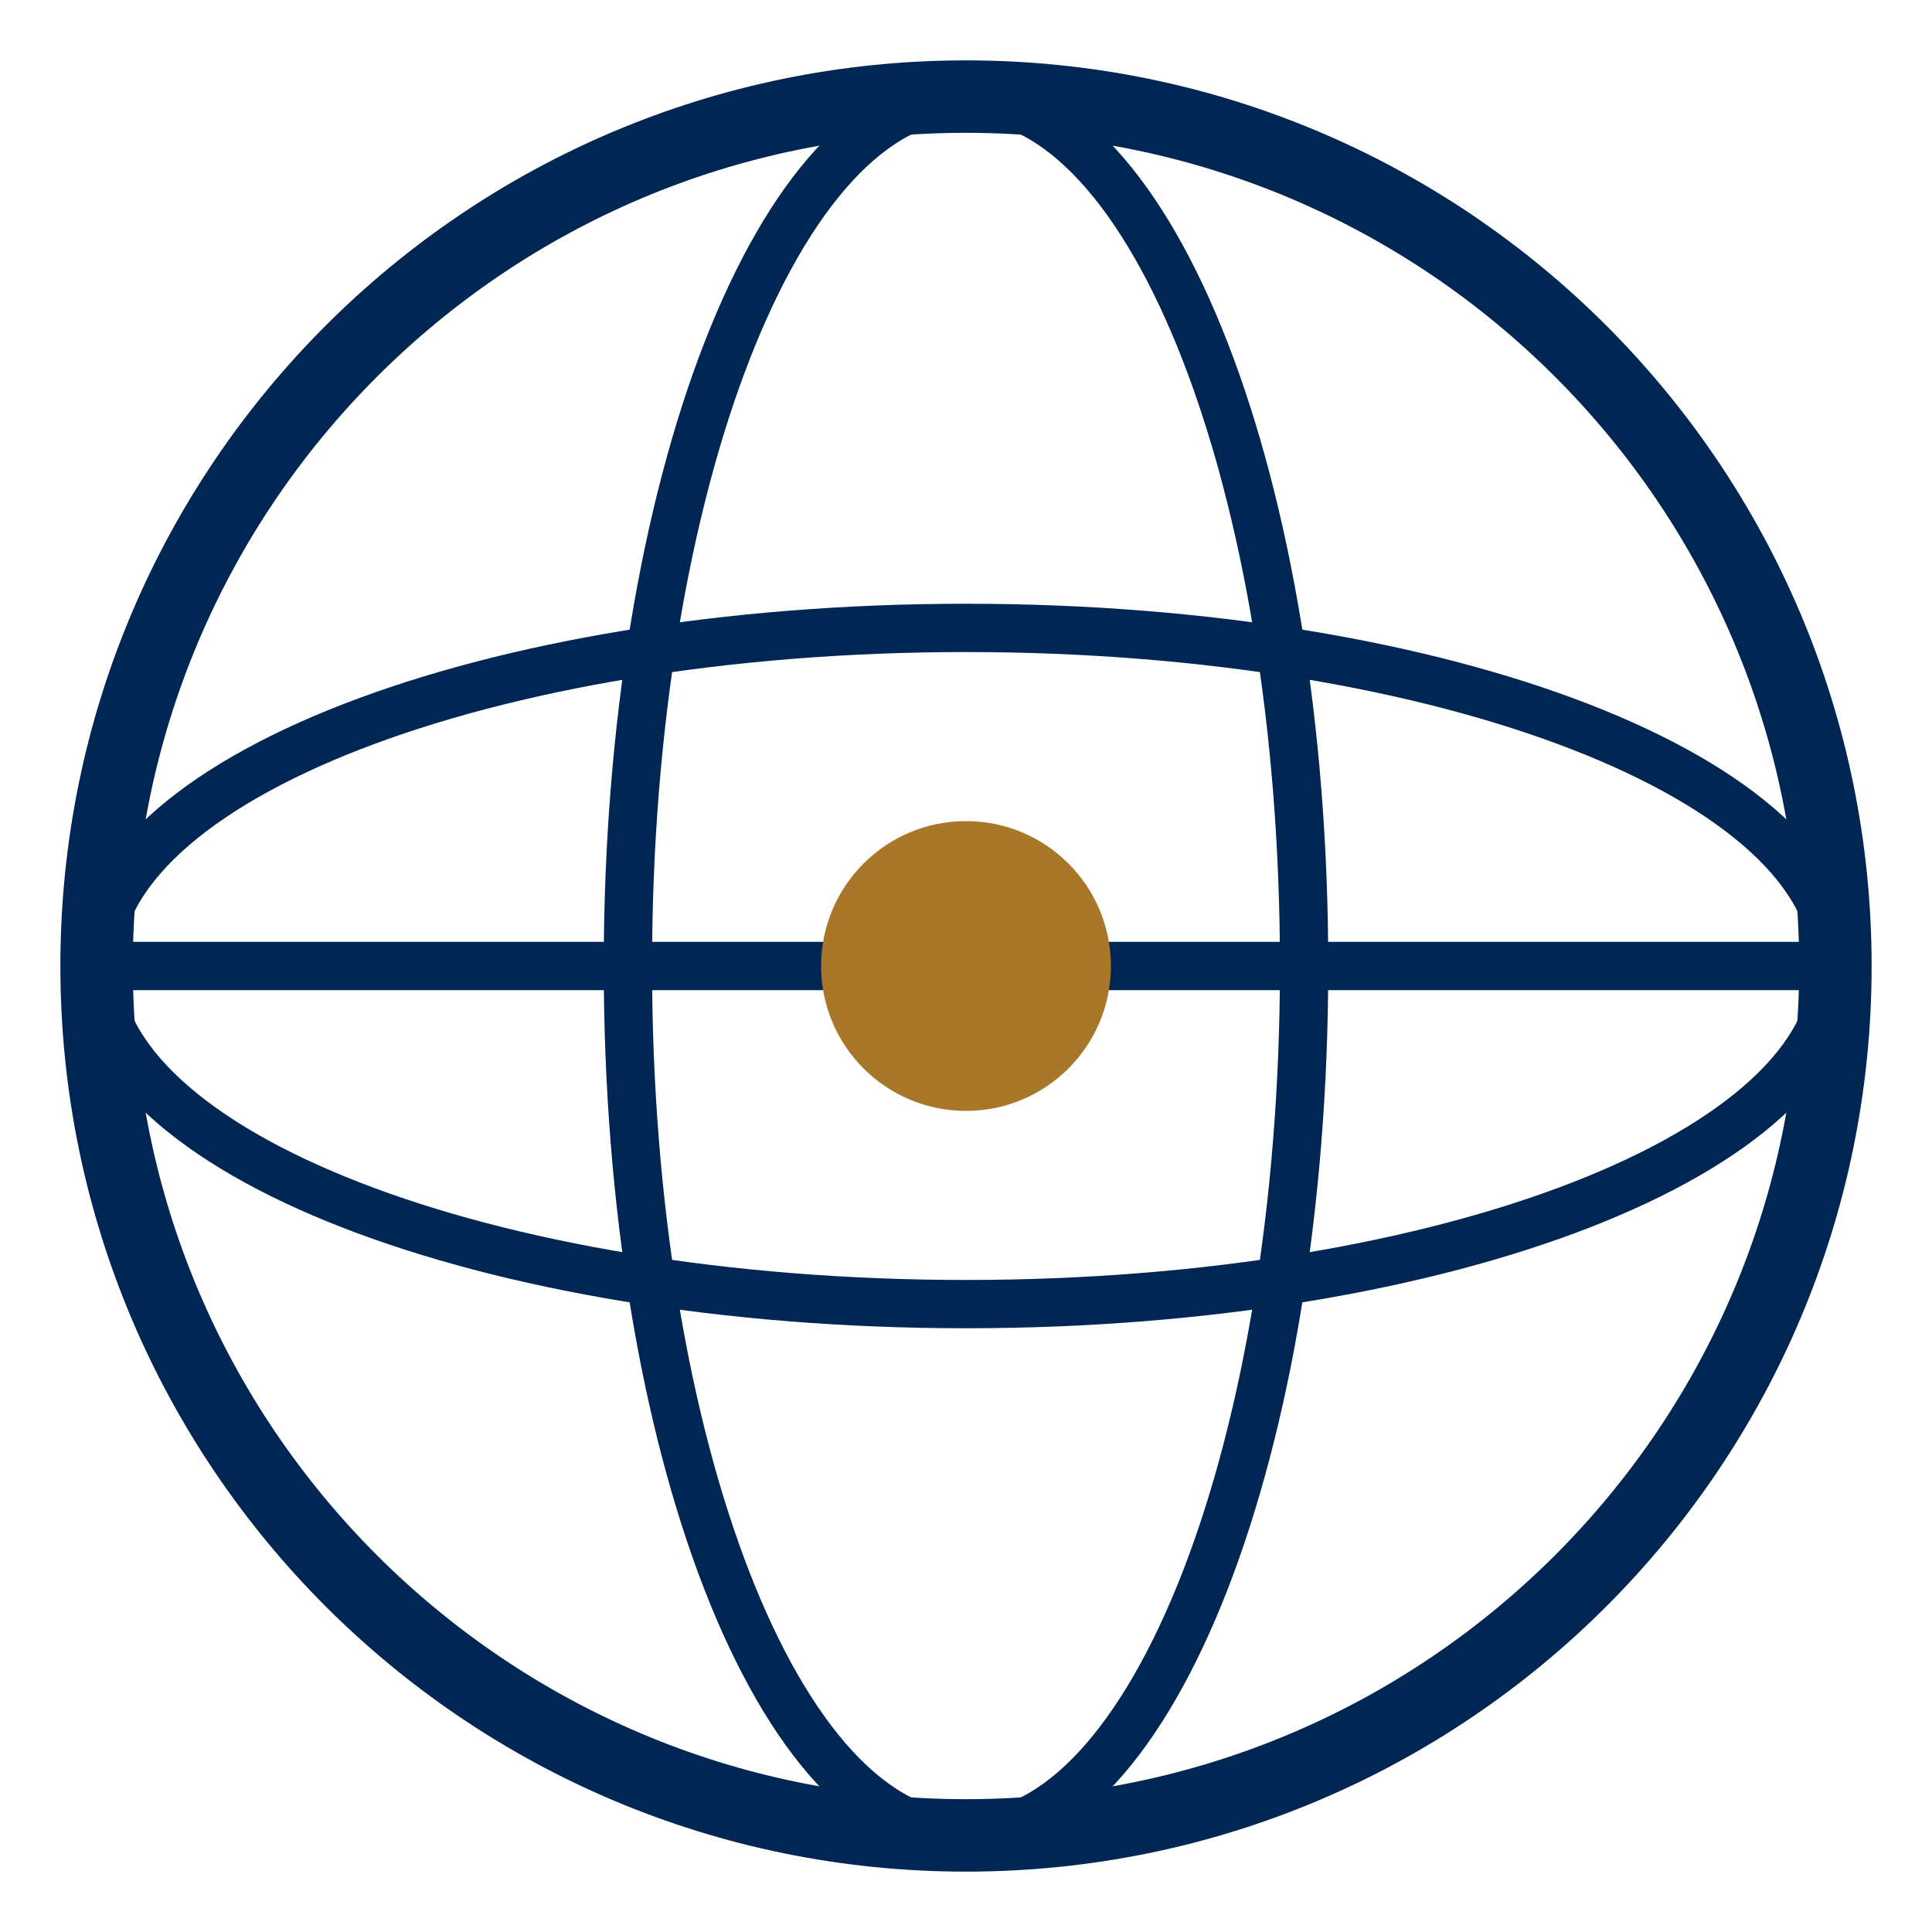
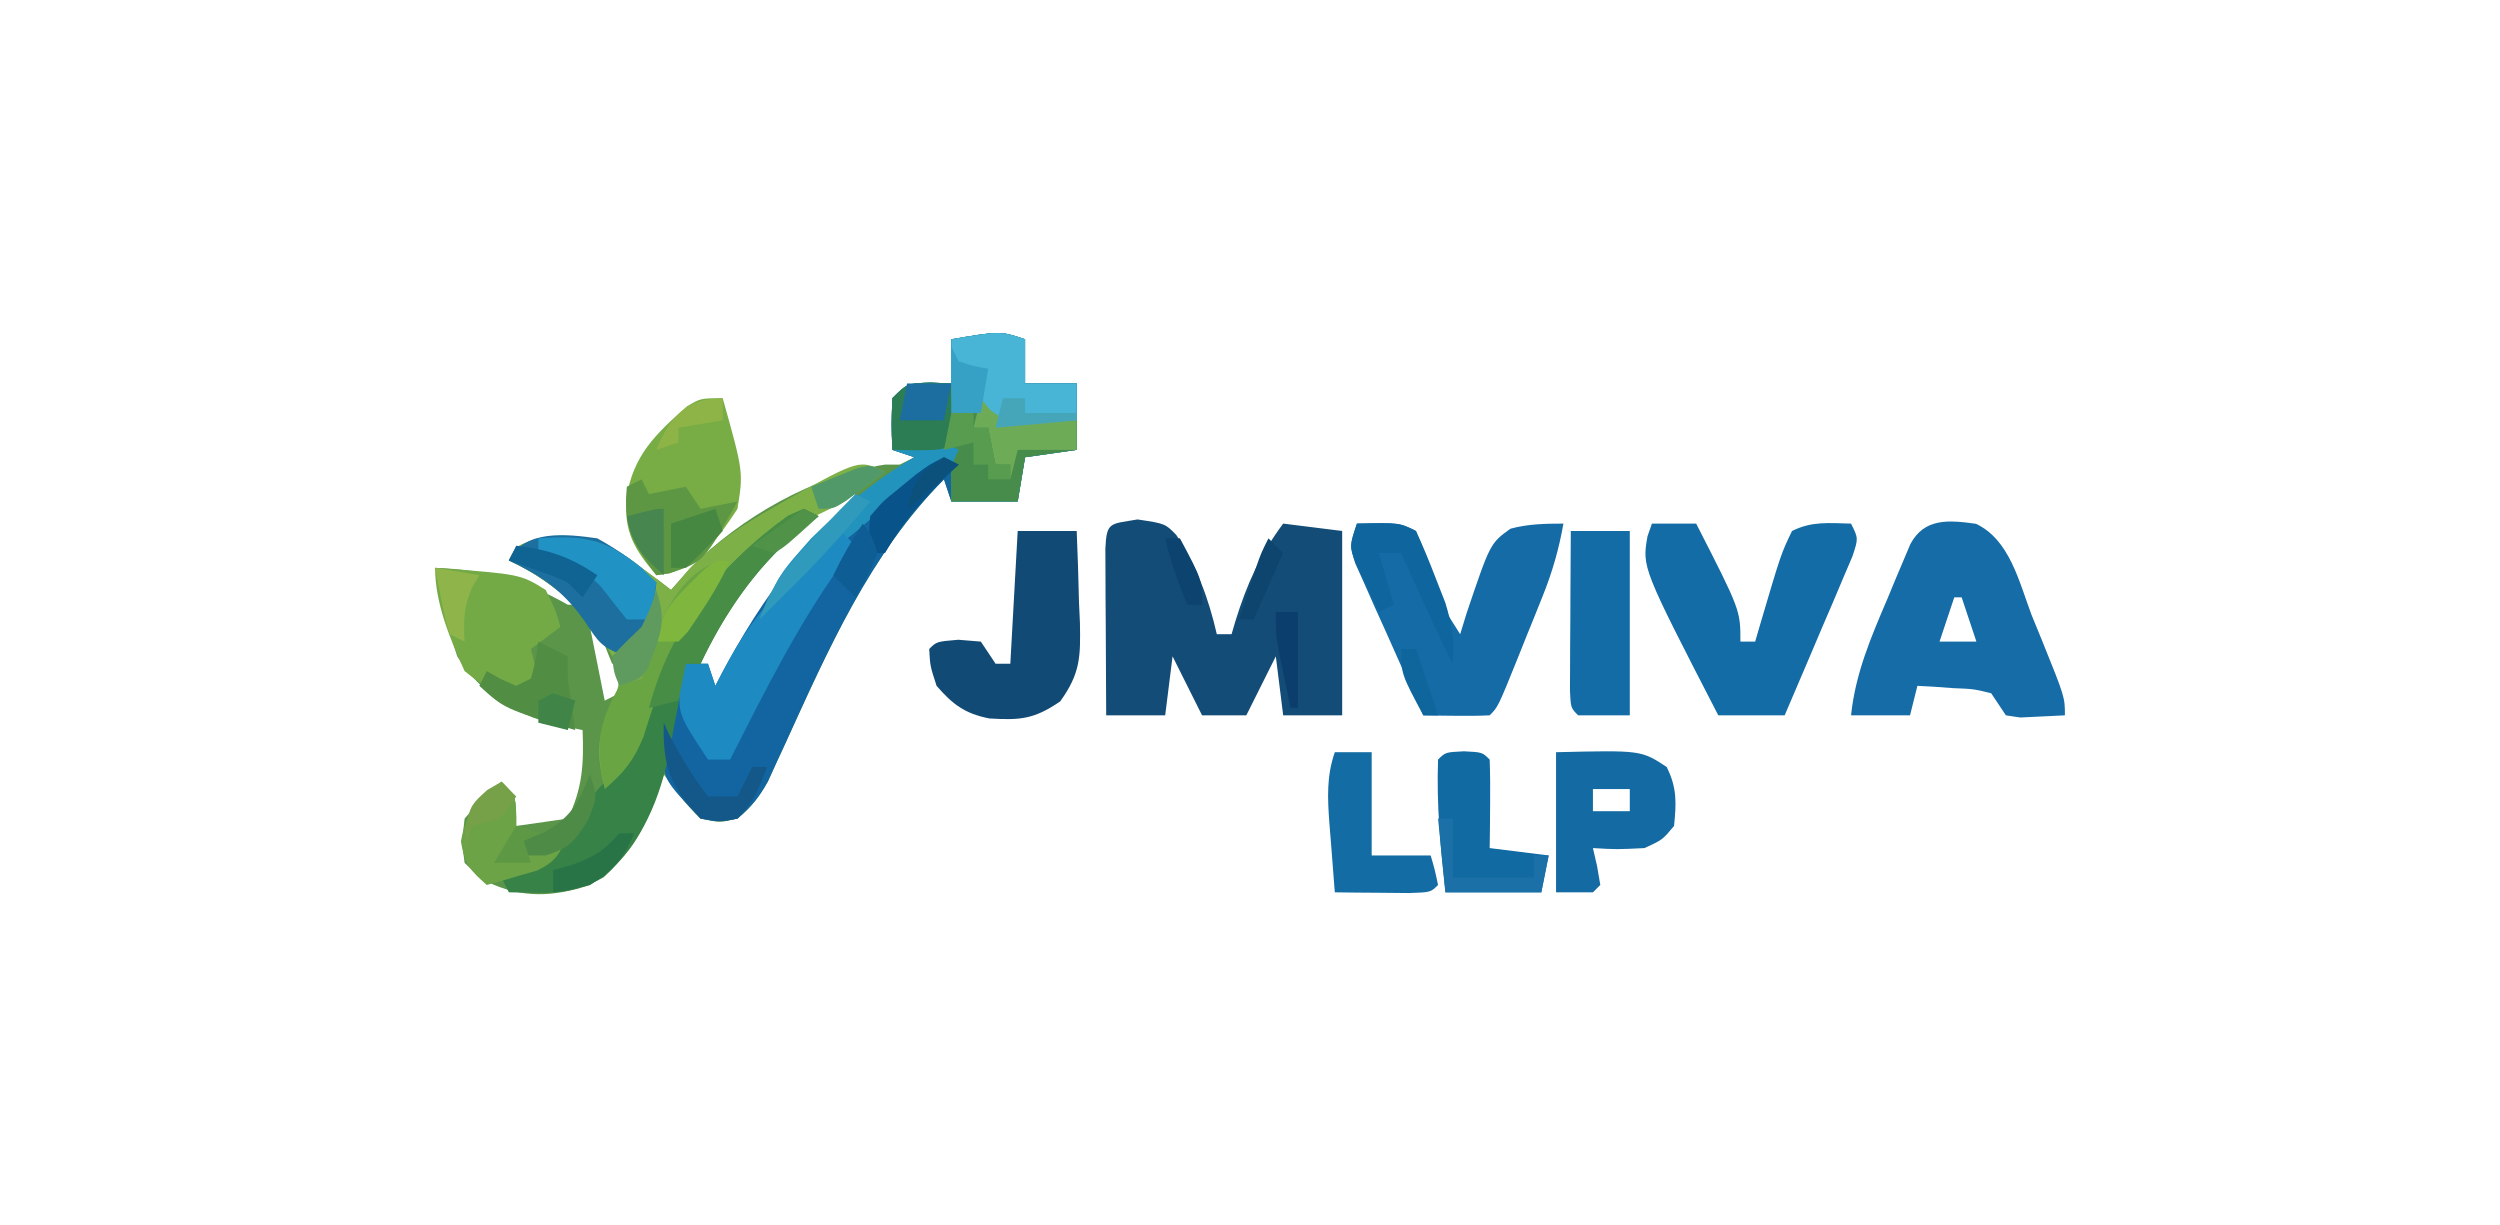
- <svg xmlns="http://www.w3.org/2000/svg" viewBox="0 0 80 80" width="80" height="80">
-   <circle cx="40" cy="40" r="36" fill="none" stroke="#002654" stroke-width="3" />
-   <ellipse cx="40" cy="40" rx="14" ry="36" fill="none" stroke="#002654" stroke-width="2" />
-   <line x1="4" y1="40" x2="76" y2="40" stroke="#002654" stroke-width="2" />
-   <ellipse cx="40" cy="40" rx="36" ry="14" fill="none" stroke="#002654" stroke-width="2" />
-   <circle cx="40" cy="40" r="6" fill="#A8772A" />
+ <svg xmlns="http://www.w3.org/2000/svg" version="1.1" width="339" height="166" viewBox="0 0 339 166">
+   <path d="M0 0 C0 1.98 0 3.96 0 6 C2.31 6 4.62 6 7 6 C7 8.97 7 11.94 7 15 C4.69 15.33 2.38 15.66 0 16 C-0.33 17.98 -0.66 19.96 -1 22 C-3.97 22 -6.94 22 -10 22 C-10.495 20.515 -10.495 20.515 -11 19 C-21.052 29.114 -26.742 42.176 -32.587 54.979 C-32.988 55.846 -33.388 56.713 -33.801 57.605 C-34.153 58.38 -34.505 59.155 -34.868 59.954 C-36.035 62.064 -37.153 63.459 -39 65 C-41.375 65.562 -41.375 65.562 -44 65 C-45.973 63.145 -47.391 61.207 -49 59 C-49.219 59.664 -49.438 60.328 -49.664 61.012 C-51.826 67.031 -53.628 70.457 -59 74 C-63.951 75.65 -68.281 75.841 -72.938 73.562 C-75 72 -75 72 -76 71 C-76.375 68.25 -76.375 68.25 -76 65 C-73.5 62.125 -73.5 62.125 -71 60 C-69 62 -69 62 -69 66 C-65.535 65.505 -65.535 65.505 -62 65 C-60.002 60.879 -59.822 57.548 -60 53 C-61.196 52.752 -62.392 52.505 -63.625 52.25 C-69.42 50.794 -73.765 48.081 -77 43 C-77.949 39.984 -77.949 39.984 -78.688 36.75 C-78.939 35.672 -79.19 34.595 -79.449 33.484 C-79.631 32.665 -79.813 31.845 -80 31 C-72.979 31.288 -68.125 32.547 -62 36 C-61.67 36 -61.34 36 -61 36 C-63.881 33.599 -66.564 31.527 -70 30 C-69 28 -69 28 -66 27 C-59.803 26.492 -57.014 27.011 -52 31 C-51.216 31.578 -50.432 32.155 -49.625 32.75 C-49.089 33.163 -48.553 33.575 -48 34 C-47.134 33.01 -46.267 32.02 -45.375 31 C-38.473 24.098 -28.687 18.49 -19 17 C-18.34 17 -17.68 17 -17 17 C-16.01 16.505 -16.01 16.505 -15 16 C-15.99 15.67 -16.98 15.34 -18 15 C-18.125 11.625 -18.125 11.625 -18 8 C-16 6 -16 6 -12.875 5.875 C-11.926 5.916 -10.977 5.957 -10 6 C-10 4.02 -10 2.04 -10 0 C-3.375 -1.125 -3.375 -1.125 0 0 Z M-36 30 C-41.344 36.32 -41.344 36.32 -44 44 C-43.142 46.218 -43.142 46.218 -42 48 C-39.696 45.103 -38.024 42.183 -36.375 38.875 C-33.527 33.531 -30.025 29.361 -25.855 24.996 C-23.949 23.133 -23.949 23.133 -23 21 C-27.844 21 -32.642 26.863 -36 30 Z M-59 39 C-58.34 42.3 -57.68 45.6 -57 49 C-56.34 48.67 -55.68 48.34 -55 48 C-54.348 45.975 -54.348 45.975 -54 44 C-54.66 44 -55.32 44 -56 44 C-56.66 42.35 -57.32 40.7 -58 39 C-58.33 39 -58.66 39 -59 39 Z M-62 47 C-61 49 -61 49 -61 49 Z " fill="#5A9549" transform="translate(139,46)" />
+   <path d="M0 0 C0 1.98 0 3.96 0 6 C2.31 6 4.62 6 7 6 C7 8.97 7 11.94 7 15 C4.69 15.33 2.38 15.66 0 16 C-0.33 17.98 -0.66 19.96 -1 22 C-3.97 22 -6.94 22 -10 22 C-10.495 20.515 -10.495 20.515 -11 19 C-21.052 29.114 -26.742 42.176 -32.587 54.979 C-32.988 55.846 -33.388 56.713 -33.801 57.605 C-34.153 58.38 -34.505 59.155 -34.868 59.954 C-36.036 62.065 -37.147 63.463 -39 65 C-41.438 65.5 -41.438 65.5 -44 65 C-49.043 59.677 -49.043 59.677 -48.949 56.012 C-48.464 51.703 -47.913 47.953 -46 44 C-45.01 44 -44.02 44 -43 44 C-42.67 44.99 -42.34 45.98 -42 47 C-41.527 46.105 -41.054 45.211 -40.566 44.289 C-34.065 32.282 -26.694 23.373 -15 16 C-15.99 15.67 -16.98 15.34 -18 15 C-18.125 11.625 -18.125 11.625 -18 8 C-16 6 -16 6 -12.875 5.875 C-11.926 5.916 -10.977 5.957 -10 6 C-10 4.02 -10 2.04 -10 0 C-3.375 -1.125 -3.375 -1.125 0 0 Z " fill="#1265A0" transform="translate(139,46)" />
+   <path d="M0 0 C3.75 0.562 3.75 0.562 5.254 2.102 C8.016 6.372 9.619 10.626 10.75 15.562 C11.41 15.562 12.07 15.562 12.75 15.562 C12.92 14.982 13.09 14.402 13.266 13.805 C14.831 8.759 16.597 4.803 19.75 0.562 C22.39 0.892 25.03 1.222 27.75 1.562 C27.75 9.812 27.75 18.062 27.75 26.562 C25.11 26.562 22.47 26.562 19.75 26.562 C19.42 23.922 19.09 21.282 18.75 18.562 C17.43 21.203 16.11 23.843 14.75 26.562 C12.77 26.562 10.79 26.562 8.75 26.562 C7.43 23.922 6.11 21.282 4.75 18.562 C4.42 21.203 4.09 23.843 3.75 26.562 C1.11 26.562 -1.53 26.562 -4.25 26.562 C-4.279 22.417 -4.297 18.271 -4.312 14.125 C-4.321 12.941 -4.329 11.757 -4.338 10.537 C-4.341 9.412 -4.344 8.288 -4.348 7.129 C-4.353 6.087 -4.358 5.045 -4.364 3.971 C-4.19 0.282 -3.757 0.65 0 0 Z " fill="#134C76" transform="translate(154.25,70.4375)" />
+   <path d="M0 0 C0 1.98 0 3.96 0 6 C2.31 6 4.62 6 7 6 C7 8.97 7 11.94 7 15 C4.69 15.33 2.38 15.66 0 16 C-0.33 17.98 -0.66 19.96 -1 22 C-3.97 22 -6.94 22 -10 22 C-10 20.35 -10 18.7 -10 17 C-14.622 19.453 -18.418 22.076 -22.309 25.566 C-24 27 -24 27 -27.125 28.938 C-30.753 31.54 -32.565 34.276 -35 38 C-35 33.23 -32.05 30.498 -29 27 C-24.656 22.717 -20.307 19.031 -15 16 C-15.99 15.67 -16.98 15.34 -18 15 C-18.125 11.625 -18.125 11.625 -18 8 C-16 6 -16 6 -12.875 5.875 C-11.926 5.916 -10.977 5.957 -10 6 C-10 4.02 -10 2.04 -10 0 C-3.375 -1.125 -3.375 -1.125 0 0 Z " fill="#2293BC" transform="translate(139,46)" />
+   <path d="M0 0 C4.599 2.172 5.86 7.937 7.559 12.41 C7.999 13.485 8.44 14.561 8.895 15.669 C12.059 23.496 12.059 23.496 12.059 25.972 C10.78 26.034 9.501 26.096 8.184 26.16 C7.105 26.212 7.105 26.212 6.004 26.265 C5.362 26.168 4.72 26.072 4.059 25.972 C3.399 24.982 2.739 23.992 2.059 22.972 C-0.367 22.39 -0.367 22.39 -3.066 22.285 C-3.976 22.219 -4.887 22.153 -5.824 22.085 C-6.523 22.048 -7.222 22.011 -7.941 21.972 C-8.271 23.292 -8.601 24.612 -8.941 25.972 C-11.581 25.972 -14.221 25.972 -16.941 25.972 C-16.333 20.249 -14.244 15.398 -12.004 10.16 C-11.644 9.289 -11.283 8.418 -10.912 7.521 C-10.562 6.694 -10.212 5.867 -9.852 5.015 C-9.533 4.263 -9.215 3.51 -8.887 2.735 C-6.989 -0.803 -3.694 -0.522 0 0 Z M-2.941 9.972 C-3.601 11.952 -4.261 13.932 -4.941 15.972 C-3.291 15.972 -1.641 15.972 0.059 15.972 C-0.601 13.992 -1.261 12.012 -1.941 9.972 C-2.271 9.972 -2.601 9.972 -2.941 9.972 Z " fill="#156CA6" transform="translate(267.9414,71.02783)" />
+   <path d="M0 0 C5.75 -0.125 5.75 -0.125 8 1 C8.923 3.138 9.766 5.312 10.562 7.5 C11.776 11.541 11.776 11.541 14 15 C14.42 13.627 14.42 13.627 14.848 12.227 C18.072 2.667 18.072 2.667 20.82 0.691 C23.213 0.046 25.532 0 28 0 C27.39 3.465 26.498 6.565 25.188 9.828 C24.658 11.151 24.658 11.151 24.117 12.5 C23.749 13.408 23.38 14.315 23 15.25 C22.447 16.634 22.447 16.634 21.883 18.047 C19.136 24.864 19.136 24.864 18 26 C16.481 26.072 14.958 26.084 13.438 26.062 C12.611 26.053 11.785 26.044 10.934 26.035 C9.976 26.018 9.976 26.018 9 26 C7.297 22.236 5.615 18.463 3.938 14.688 C3.21 13.08 3.21 13.08 2.467 11.439 C1.785 9.897 1.785 9.897 1.09 8.324 C0.454 6.902 0.454 6.902 -0.196 5.452 C-1 3 -1 3 0 0 Z " fill="#146BA6" transform="translate(184,71)" />
+   <path d="M0 0 C1.98 0 3.96 0 6 0 C12 11.738 12 11.738 12 16 C12.66 16 13.32 16 14 16 C14.29 15.004 14.29 15.004 14.586 13.988 C17.505 4.09 17.505 4.09 19 1 C21.709 -0.354 24.009 -0.065 27 0 C28 2 28 2 27.196 4.43 C26.771 5.425 26.347 6.42 25.91 7.445 C25.456 8.522 25.001 9.598 24.533 10.707 C24.048 11.835 23.563 12.963 23.062 14.125 C22.34 15.828 22.34 15.828 21.604 17.566 C20.409 20.381 19.208 23.192 18 26 C15.03 26 12.06 26 9 26 C-1.342 5.937 -1.342 5.937 -0.598 1.719 C-0.4 1.152 -0.203 0.584 0 0 Z " fill="#136CA6" transform="translate(224,71)" />
+   <path d="M0 0 C-3.478 2.627 -6.38 4.752 -10.438 6.375 C-22.66 11.95 -28.411 23.035 -33 35 C-35.715 41.857 -35.715 41.857 -38 43 C-39.088 38.352 -39.16 36.036 -37.125 31.688 C-36.152 29.437 -36.152 29.437 -36 27 C-39.138 20.049 -44.14 15.185 -51 12 C-50 10 -50 10 -47 9 C-40.803 8.492 -38.014 9.011 -33 13 C-32.216 13.578 -31.433 14.155 -30.625 14.75 C-30.089 15.162 -29.552 15.575 -29 16 C-28.134 15.01 -27.267 14.02 -26.375 13 C-22.908 9.519 -19.176 7.101 -14.938 4.688 C-14.348 4.35 -13.759 4.013 -13.152 3.666 C-3.422 -1.711 -3.422 -1.711 0 0 Z " fill="#7DB046" transform="translate(120,64)" />
+   <path d="M0 0 C0.66 0.33 1.32 0.66 2 1 C0.989 1.784 -0.021 2.567 -1.062 3.375 C-6.662 8.155 -10.865 14.363 -14 21 C-14.66 21 -15.32 21 -16 21 C-16.231 22.279 -16.461 23.558 -16.699 24.875 C-17.028 26.584 -17.357 28.292 -17.688 30 C-17.836 30.839 -17.985 31.678 -18.139 32.543 C-19.492 39.388 -21.889 45.163 -27.125 49.938 C-30.211 51.686 -32.712 52.119 -36.188 52.062 C-37.446 52.042 -38.704 52.021 -40 52 C-40.33 51.34 -40.66 50.68 -41 50 C-39.783 49.505 -38.566 49.01 -37.312 48.5 C-33.124 46.432 -31.341 44.083 -29.203 40 C-28 38 -28 38 -26.008 36.168 C-23.45 33.406 -22.737 30.896 -21.625 27.312 C-17.858 16.264 -11.663 7.78 -2.125 0.938 C-1.073 0.473 -1.073 0.473 0 0 Z " fill="#368247" transform="translate(109,69)" />
+   <path d="M0 0 C2.64 0 5.28 0 8 0 C8.146 3.229 8.234 6.457 8.312 9.688 C8.354 10.6 8.396 11.512 8.439 12.451 C8.523 17.05 8.516 19.284 5.762 23.109 C2.207 25.543 0.327 25.672 -3.844 25.422 C-7.141 24.777 -8.822 23.519 -11 21 C-11.875 18.312 -11.875 18.312 -12 16 C-11 15 -11 15 -8.062 14.75 C-7.052 14.832 -6.041 14.915 -5 15 C-4.01 16.485 -4.01 16.485 -3 18 C-2.34 18 -1.68 18 -1 18 C-0.505 9.09 -0.505 9.09 0 0 Z " fill="#114A74" transform="translate(138,72)" />
+   <path d="M0 0 C2.805 9.992 2.805 9.992 2 15 C-0.395 18.661 -2.963 22.337 -7.234 23.727 C-7.817 23.817 -8.4 23.907 -9 24 C-12.002 20.452 -13.382 18.22 -13.062 13.5 C-12.113 7.745 -9.185 4.928 -4.875 1.125 C-3 0 -3 0 0 0 Z " fill="#77AD44" transform="translate(98,54)" />
+   <path d="M0 0 C11.532 -0.275 11.532 -0.275 15 2 C16.414 4.829 16.319 6.874 16 10 C14.438 11.875 14.438 11.875 12 13 C8.25 13.188 8.25 13.188 5 13 C5.186 13.804 5.371 14.609 5.562 15.438 C5.707 16.283 5.851 17.129 6 18 C5.67 18.33 5.34 18.66 5 19 C3.35 19 1.7 19 0 19 C0 12.73 0 6.46 0 0 Z M5 5 C5 5.99 5 6.98 5 8 C6.65 8 8.3 8 10 8 C10 7.01 10 6.02 10 5 C8.35 5 6.7 5 5 5 Z " fill="#146AA2" transform="translate(211,102)" />
+   <path d="M0 0 C2.64 0 5.28 0 8 0 C8 8.25 8 16.5 8 25 C5.69 25 3.38 25 1 25 C0 24 0 24 -0.114 21.683 C-0.108 20.683 -0.103 19.683 -0.098 18.652 C-0.094 17.573 -0.091 16.493 -0.088 15.381 C-0.08 14.245 -0.071 13.108 -0.062 11.938 C-0.058 10.797 -0.053 9.657 -0.049 8.482 C-0.037 5.655 -0.021 2.827 0 0 Z " fill="#136CA5" transform="translate(213,72)" />
+   <path d="M0 0 C0.66 0.66 1.32 1.32 2 2 C1.611 2.501 1.221 3.003 0.82 3.52 C-5.515 12.088 -10.179 21.526 -15 31 C-15.99 31 -16.98 31 -18 31 C-22.062 24.846 -22.062 24.846 -21.75 20.562 C-21.503 19.717 -21.255 18.871 -21 18 C-20.01 18 -19.02 18 -18 18 C-17.67 18.99 -17.34 19.98 -17 21 C-16.697 20.408 -16.394 19.817 -16.082 19.207 C-13.534 14.401 -11.085 10.677 -7 7 C-6.113 6.113 -5.226 5.226 -4.312 4.312 C-2.875 2.875 -1.438 1.438 0 0 Z " fill="#1E8AC2" transform="translate(114,72)" />
+   <path d="M0 0 C11.565 0.853 11.565 0.853 15 3 C16.312 5.625 16.312 5.625 17 8 C15.68 8.99 14.36 9.98 13 11 C13.33 12.32 13.66 13.64 14 15 C12.375 16.188 12.375 16.188 10 17 C7 16.375 7 16.375 4 14 C2.038 9.672 0 4.81 0 0 Z " fill="#73AA45" transform="translate(59,77)" />
+   <path d="M0 0 C2.5 0.125 2.5 0.125 3.5 1.125 C3.572 3.145 3.584 5.167 3.562 7.188 C3.553 8.292 3.544 9.397 3.535 10.535 C3.524 11.39 3.512 12.244 3.5 13.125 C6.14 13.455 8.78 13.785 11.5 14.125 C11.17 15.775 10.84 17.425 10.5 19.125 C6.21 19.125 1.92 19.125 -2.5 19.125 C-3.172 13.081 -3.721 7.206 -3.5 1.125 C-2.5 0.125 -2.5 0.125 0 0 Z " fill="#116AA2" transform="translate(198.5,101.875)" />
+   <path d="M0 0 C3.143 1.746 5.469 3.469 8 6 C7.678 9.971 6.164 12.707 4 16 C0.537 14.846 0.192 14.127 -1.75 11.188 C-4.7 7.059 -7.455 5.182 -12 3 C-9.883 -1.235 -4.181 -0.593 0 0 Z " fill="#1C6F9F" transform="translate(81,73)" />
+   <path d="M0 0 C1.65 0 3.3 0 5 0 C5 4.62 5 9.24 5 14 C7.64 14 10.28 14 13 14 C13.562 15.938 13.562 15.938 14 18 C13 19 13 19 10.059 19.098 C8.864 19.086 7.669 19.074 6.438 19.062 C4.641 19.049 4.641 19.049 2.809 19.035 C1.882 19.024 0.955 19.012 0 19 C-0.195 16.584 -0.382 14.167 -0.562 11.75 C-0.619 11.068 -0.675 10.386 -0.732 9.684 C-0.982 6.258 -1.139 3.273 0 0 Z " fill="#146CA4" transform="translate(181,102)" />
+   <path d="M0 0 C0.582 0.737 0.582 0.737 1.176 1.488 C3.612 3.507 5.069 3.309 8.188 3.188 C9.089 3.16 9.99 3.133 10.918 3.105 C11.605 3.071 12.292 3.036 13 3 C13 4.32 13 5.64 13 7 C10.69 7.33 8.38 7.66 6 8 C5.67 9.98 5.34 11.96 5 14 C2.03 14 -0.94 14 -4 14 C-4.125 9.25 -4.125 9.25 -3 7 C-3.66 6.67 -4.32 6.34 -5 6 C-4.67 4.68 -4.34 3.36 -4 2 C-2.68 2 -1.36 2 0 2 C0 1.34 0 0.68 0 0 Z " fill="#478C4B" transform="translate(133,54)" />
+   <path d="M0 0 C0 1.98 0 3.96 0 6 C2.31 6 4.62 6 7 6 C7 7.65 7 9.3 7 11 C5.21 11.222 3.418 11.427 1.625 11.625 C0.627 11.741 -0.37 11.857 -1.398 11.977 C-2.257 11.984 -3.115 11.992 -4 12 C-4.66 11.34 -5.32 10.68 -6 10 C-7.32 10 -8.64 10 -10 10 C-10 6.7 -10 3.4 -10 0 C-3.375 -1.125 -3.375 -1.125 0 0 Z " fill="#48B5D6" transform="translate(139,46)" />
+   <path d="M0 0 C-1.351 2.881 -2.927 5.318 -4.812 7.875 C-8.222 12.861 -9.946 18.124 -11.727 23.863 C-13.041 27.1 -14.369 28.752 -17 31 C-18.322 25.113 -17.874 22.132 -15 17 C-14.01 16.67 -13.02 16.34 -12 16 C-11.23 14.128 -11.23 14.128 -10.75 11.875 C-9.35 7.195 -5.583 0 0 0 Z " fill="#6AA544" transform="translate(99,76)" />
+   <path d="M0 0 C0.33 0.66 0.66 1.32 1 2 C2.65 1.67 4.3 1.34 6 1 C6.66 1.99 7.32 2.98 8 4 C9.65 3.67 11.3 3.34 13 3 C8.455 11.182 8.455 11.182 3.75 12.75 C2.884 12.874 2.884 12.874 2 13 C-1.189 8.814 -2.504 6.294 -2 1 C-1.34 0.67 -0.68 0.34 0 0 Z " fill="#5D9744" transform="translate(87,65)" />
+   <path d="M0 0 C0.66 0.33 1.32 0.66 2 1 C0.484 2.176 0.484 2.176 -1.062 3.375 C-6.662 8.155 -10.865 14.363 -14 21 C-14.66 21 -15.32 21 -16 21 C-16.33 22.65 -16.66 24.3 -17 26 C-18.32 26.33 -19.64 26.66 -21 27 C-18.114 16.062 -11.389 7.543 -2.188 1 C-1.466 0.67 -0.744 0.34 0 0 Z " fill="#478D46" transform="translate(109,69)" />
+   <path d="M0 0 C2 2 2 2 2 6 C2.99 6.33 3.98 6.66 5 7 C4.01 7.495 4.01 7.495 3 8 C3 8.66 3 9.32 3 10 C4.98 9.01 6.96 8.02 9 7 C7.994 9.676 7.458 10.779 4.836 12.047 C4.024 12.279 3.212 12.511 2.375 12.75 C1.149 13.114 1.149 13.114 -0.102 13.484 C-0.728 13.655 -1.355 13.825 -2 14 C-4.307 11.926 -4.947 11.302 -5.5 8.125 C-4.846 4.039 -3.092 2.628 0 0 Z " fill="#6CA346" transform="translate(68,106)" />
+   <path d="M0 0 C6.129 -0.423 9.047 -0.01 14 4 C14.66 4.66 15.32 5.32 16 6 C15.625 8.625 15.625 8.625 15 11 C14.01 11 13.02 11 12 11 C10.815 9.519 9.633 8.036 8.473 6.535 C6.035 3.994 3.287 3.16 0 2 C0 1.34 0 0.68 0 0 Z " fill="#2093C4" transform="translate(73,73)" />
+   <path d="M0 0 C5.75 -0.125 5.75 -0.125 8 1 C8.955 3.048 9.816 5.14 10.625 7.25 C11.071 8.39 11.517 9.529 11.977 10.703 C12.912 13.718 13.223 15.881 13 19 C11.365 15.79 9.86 12.532 8.375 9.25 C7.929 8.265 7.483 7.28 7.023 6.266 C6.517 5.144 6.517 5.144 6 4 C5.01 4 4.02 4 3 4 C3.66 6.31 4.32 8.62 5 11 C4.01 11.495 4.01 11.495 3 12 C2.301 10.568 1.616 9.129 0.938 7.688 C0.555 6.887 0.172 6.086 -0.223 5.262 C-1 3 -1 3 0 0 Z " fill="#0F669E" transform="translate(184,71)" />
+   <path d="M0 0 C0.949 0.041 1.897 0.083 2.875 0.125 C2.973 6.277 2.973 6.277 2.875 8.125 C1.875 9.125 1.875 9.125 -1.688 9.188 C-2.822 9.167 -3.956 9.146 -5.125 9.125 C-5.25 5.75 -5.25 5.75 -5.125 2.125 C-3.125 0.125 -3.125 0.125 0 0 Z " fill="#2C7D53" transform="translate(126.125,51.875)" />
+   <path d="M0 0 C1.32 0.66 2.64 1.32 4 2 C4 2.99 4 3.98 4 5 C4.317 7.336 4.648 9.669 5 12 C-4.595 9.109 -4.595 9.109 -8 6 C-7.67 5.34 -7.34 4.68 -7 4 C-6.072 4.526 -6.072 4.526 -5.125 5.062 C-4.073 5.527 -4.073 5.527 -3 6 C-2.34 5.67 -1.68 5.34 -1 5 C-0.344 2.473 -0.344 2.473 0 0 Z " fill="#518E43" transform="translate(73,87)" />
+   <path d="M0 0 C0.388 0.491 0.776 0.982 1.176 1.488 C3.612 3.507 5.069 3.309 8.188 3.188 C9.089 3.16 9.99 3.133 10.918 3.105 C11.605 3.071 12.292 3.036 13 3 C13 4.32 13 5.64 13 7 C10.36 7 7.72 7 5 7 C4.67 8.32 4.34 9.64 4 11 C4 10.34 4 9.68 4 9 C3.34 9 2.68 9 2 9 C1.67 7.35 1.34 5.7 1 4 C0.34 4 -0.32 4 -1 4 C-0.67 2.68 -0.34 1.36 0 0 Z " fill="#6EAB57" transform="translate(133,54)" />
+   <path d="M0 0 C0.66 0 1.32 0 2 0 C2 2.64 2 5.28 2 8 C5.63 8 9.26 8 13 8 C13 7.01 13 6.02 13 5 C13.66 5 14.32 5 15 5 C14.67 6.65 14.34 8.3 14 10 C9.71 10 5.42 10 1 10 C0.67 6.7 0.34 3.4 0 0 Z " fill="#1B70A8" transform="translate(195,111)" />
+   <path d="M0 0 C0.247 0.536 0.495 1.073 0.75 1.625 C2.323 4.614 3.931 7.322 6 10 C7.32 10 8.64 10 10 10 C10.66 8.68 11.32 7.36 12 6 C12.66 6 13.32 6 14 6 C12.926 8.915 12.222 10.778 10 13 C7.625 13.438 7.625 13.438 5 13 C0.824 8.592 -0.13 5.978 0 0 Z " fill="#135888" transform="translate(90,98)" />
+   <path d="M0 0 C0.66 0.33 1.32 0.66 2 1 C1.529 1.447 1.059 1.895 0.574 2.355 C-2.891 5.72 -5.577 8.791 -8 13 C-8.66 13 -9.32 13 -10 13 C-10.242 10.734 -10.242 10.734 -10 8 C-8.32 6.016 -8.32 6.016 -6.125 4.25 C-5.046 3.361 -5.046 3.361 -3.945 2.453 C-2 1 -2 1 0 0 Z " fill="#08548A" transform="translate(128,62)" />
+   <path d="M0 0 C0.66 0.33 1.32 0.66 2 1 C-1.508 5.183 -5.084 9.187 -9 13 C-9.763 13.763 -10.526 14.526 -11.312 15.312 C-12.148 16.148 -12.148 16.148 -13 17 C-11.593 12.74 -9.545 10.08 -6.5 6.812 C-5.706 5.953 -4.912 5.093 -4.094 4.207 C-2.747 2.787 -1.384 1.384 0 0 Z " fill="#2F9ABC" transform="translate(116,67)" />
+   <path d="M0 0 C-1.217 2.765 -2.754 5.251 -4.438 7.75 C-4.849 8.364 -5.26 8.977 -5.684 9.609 C-6.118 10.068 -6.552 10.527 -7 11 C-7.99 11 -8.98 11 -10 11 C-9.424 7.432 -8.13 5.748 -5.562 3.25 C-4.945 2.636 -4.328 2.023 -3.691 1.391 C-2 0 -2 0 0 0 Z " fill="#7FB63E" transform="translate(99,76)" />
+   <path d="M0 0 C1.98 0 3.96 0 6 0 C5.67 1.65 5.34 3.3 5 5 C3.02 5 1.04 5 -1 5 C-0.67 3.35 -0.34 1.7 0 0 Z " fill="#1D6EA0" transform="translate(123,52)" />
+   <path d="M0 0 C4.389 0.51 7.337 1.522 11 4 C10.01 5.485 10.01 5.485 9 7 C8.34 6.34 7.68 5.68 7 5 C5.035 4.112 5.035 4.112 2.875 3.375 C2.151 3.115 1.426 2.854 0.68 2.586 C0.125 2.393 -0.429 2.199 -1 2 C-0.67 1.34 -0.34 0.68 0 0 Z " fill="#106493" transform="translate(70,74)" />
+   <path d="M0 0 C0.99 0 1.98 0 3 0 C3 0.66 3 1.32 3 2 C3.66 2 4.32 2 5 2 C5.33 3.65 5.66 5.3 6 7 C6.66 7 7.32 7 8 7 C8 7.66 8 8.32 8 9 C7.01 9 6.02 9 5 9 C5 8.34 5 7.68 5 7 C4.34 7 3.68 7 3 7 C3 6.01 3 5.02 3 4 C1.68 4.33 0.36 4.66 -1 5 C-0.67 3.35 -0.34 1.7 0 0 Z " fill="#589C50" transform="translate(129,56)" />
+   <path d="M0 0 C0.33 0.99 0.66 1.98 1 3 C-0.623 4.709 -2.293 6.374 -4 8 C-4.66 8 -5.32 8 -6 8 C-6 6.02 -6 4.04 -6 2 C-4.02 1.34 -2.04 0.68 0 0 Z " fill="#468742" transform="translate(97,69)" />
+   <path d="M0 0 C0.33 0.66 0.66 1.32 1 2 C3.025 2.652 3.025 2.652 5 3 C4.67 4.98 4.34 6.96 4 9 C2.68 9 1.36 9 0 9 C0 6.03 0 3.06 0 0 Z " fill="#36A0C5" transform="translate(129,47)" />
+   <path d="M0 0 C1.07 3.218 0.958 5.031 -0.25 8.188 C-0.629 9.23 -0.629 9.23 -1.016 10.293 C-2 12 -2 12 -5 13 C-5.75 11.25 -5.75 11.25 -6 9 C-4.712 7.623 -3.372 6.294 -2 5 C-0.746 2.368 -0.746 2.368 0 0 Z " fill="#5F9B5E" transform="translate(89,80)" />
+   <path d="M0 0 C1.188 1.625 1.188 1.625 2 4 C0.625 7.25 0.625 7.25 -1 10 C-1.99 9.01 -2.98 8.02 -4 7 C-2.796 4.506 -1.546 2.319 0 0 Z " fill="#0F5D95" transform="translate(117,71)" />
+   <path d="M0 0 C0 2.97 0 5.94 0 9 C-2.799 6.472 -4.458 4.796 -5 1 C-1.125 0 -1.125 0 0 0 Z " fill="#47864E" transform="translate(90,69)" />
+   <path d="M0 0 C0.66 0 1.32 0 2 0 C0.604 3.375 -0.861 5.116 -4 7 C-6.75 7.688 -6.75 7.688 -9 8 C-9 7.01 -9 6.02 -9 5 C-8.072 4.732 -7.144 4.464 -6.188 4.188 C-3.169 3.063 -2.084 2.293 0 0 Z " fill="#287447" transform="translate(84,113)" />
+   <path d="M0 0 C2.97 0.495 2.97 0.495 6 1 C5.67 1.557 5.34 2.114 5 2.688 C3.869 5.303 3.843 7.181 4 10 C3.34 9.67 2.68 9.34 2 9 C1.367 6.934 1.367 6.934 0.875 4.438 C0.707 3.611 0.54 2.785 0.367 1.934 C0.246 1.296 0.125 0.657 0 0 Z " fill="#8FB54A" transform="translate(59,77)" />
+   <path d="M0 0 C1 3 1 3 -0.188 6.062 C-2.012 9.019 -2.757 9.987 -6 11 C-6.99 11 -7.98 11 -9 11 C-9 10.34 -9 9.68 -9 9 C-8.072 8.629 -7.144 8.258 -6.188 7.875 C-2.474 5.691 -1.573 3.933 0 0 Z " fill="#4E8B46" transform="translate(80,105)" />
+   <path d="M0 0 C0.66 0.66 1.32 1.32 2 2 C0 5 0 5 -2.062 5.5 C-2.702 5.665 -3.341 5.83 -4 6 C-4.33 6.99 -4.66 7.98 -5 9 C-4.508 3.462 -4.508 3.462 -1.938 1.125 C-1.298 0.754 -0.659 0.383 0 0 Z " fill="#77A149" transform="translate(68,106)" />
+   <path d="M0 0 C-1.121 0.839 -2.247 1.671 -3.375 2.5 C-4.001 2.964 -4.628 3.428 -5.273 3.906 C-7 5 -7 5 -9 5 C-9.33 4.01 -9.66 3.02 -10 2 C-8.712 1.47 -7.42 0.951 -6.125 0.438 C-5.406 0.147 -4.686 -0.143 -3.945 -0.441 C-2 -1 -2 -1 0 0 Z " fill="#52996A" transform="translate(120,64)" />
+   <path d="M0 0 C0.99 0 1.98 0 3 0 C3 4.29 3 8.58 3 13 C2.67 13 2.34 13 2 13 C1.663 11.397 1.331 9.792 1 8.188 C0.814 7.294 0.629 6.401 0.438 5.48 C0 3 0 3 0 0 Z " fill="#0C3E6D" transform="translate(173,83)" />
+   <path d="M0 0 C0 0.99 0 1.98 0 3 C-1.98 3.33 -3.96 3.66 -6 4 C-6 4.66 -6 5.32 -6 6 C-6.99 6.33 -7.98 6.66 -9 7 C-7.168 2.572 -4.964 0 0 0 Z " fill="#8EB447" transform="translate(98,54)" />
+   <path d="M0 0 C0.66 0.66 1.32 1.32 2 2 C0.68 4.97 -0.64 7.94 -2 11 C-2.66 11 -3.32 11 -4 11 C-3.523 9.541 -3.043 8.083 -2.562 6.625 C-2.296 5.813 -2.029 5.001 -1.754 4.164 C-1 2 -1 2 0 0 Z " fill="#0D456F" transform="translate(172,73)" />
+   <path d="M0 0 C0.99 0 1.98 0 3 0 C3 0.66 3 1.32 3 2 C5.31 2 7.62 2 10 2 C10 2.33 10 2.66 10 3 C6.37 3.33 2.74 3.66 -1 4 C-0.67 2.68 -0.34 1.36 0 0 Z " fill="#45A6BA" transform="translate(136,54)" />
+   <path d="M0 0 C0.66 0 1.32 0 2 0 C2.99 2.97 3.98 5.94 5 9 C4.34 9 3.68 9 3 9 C0 3.375 0 3.375 0 0 Z " fill="#0E669D" transform="translate(190,88)" />
+   <path d="M0 0 C0.66 0 1.32 0 2 0 C5 5.625 5 5.625 5 9 C4.34 9 3.68 9 3 9 C1.761 6.026 0.699 3.147 0 0 Z " fill="#0D446F" transform="translate(158,73)" />
+   <path d="M0 0 C0.66 0.33 1.32 0.66 2 1 C-2.395 5.004 -2.395 5.004 -4 6 C-4.99 5.67 -5.98 5.34 -7 5 C-4.69 3.35 -2.38 1.7 0 0 Z " fill="#509348" transform="translate(109,69)" />
+   <path d="M0 0 C0.99 0.33 1.98 0.66 3 1 C2.01 1.495 2.01 1.495 1 2 C1.33 2.99 1.66 3.98 2 5 C0.35 5 -1.3 5 -3 5 C-2.01 3.35 -1.02 1.7 0 0 Z " fill="#5D9844" transform="translate(70,112)" />
+   <path d="M0 0 C0.99 0.33 1.98 0.66 3 1 C2.67 2.32 2.34 3.64 2 5 C0.68 4.67 -0.64 4.34 -2 4 C-2 3.01 -2 2.02 -2 1 C-1.34 0.67 -0.68 0.34 0 0 Z " fill="#408447" transform="translate(75,94)" />
+   <path d="M0 0 C0.66 0.33 1.32 0.66 2 1 C-1.465 3.97 -1.465 3.97 -5 7 C-3.926 2.706 -3.492 2.253 0 0 Z " fill="#0B517B" transform="translate(128,62)" />
</svg>
